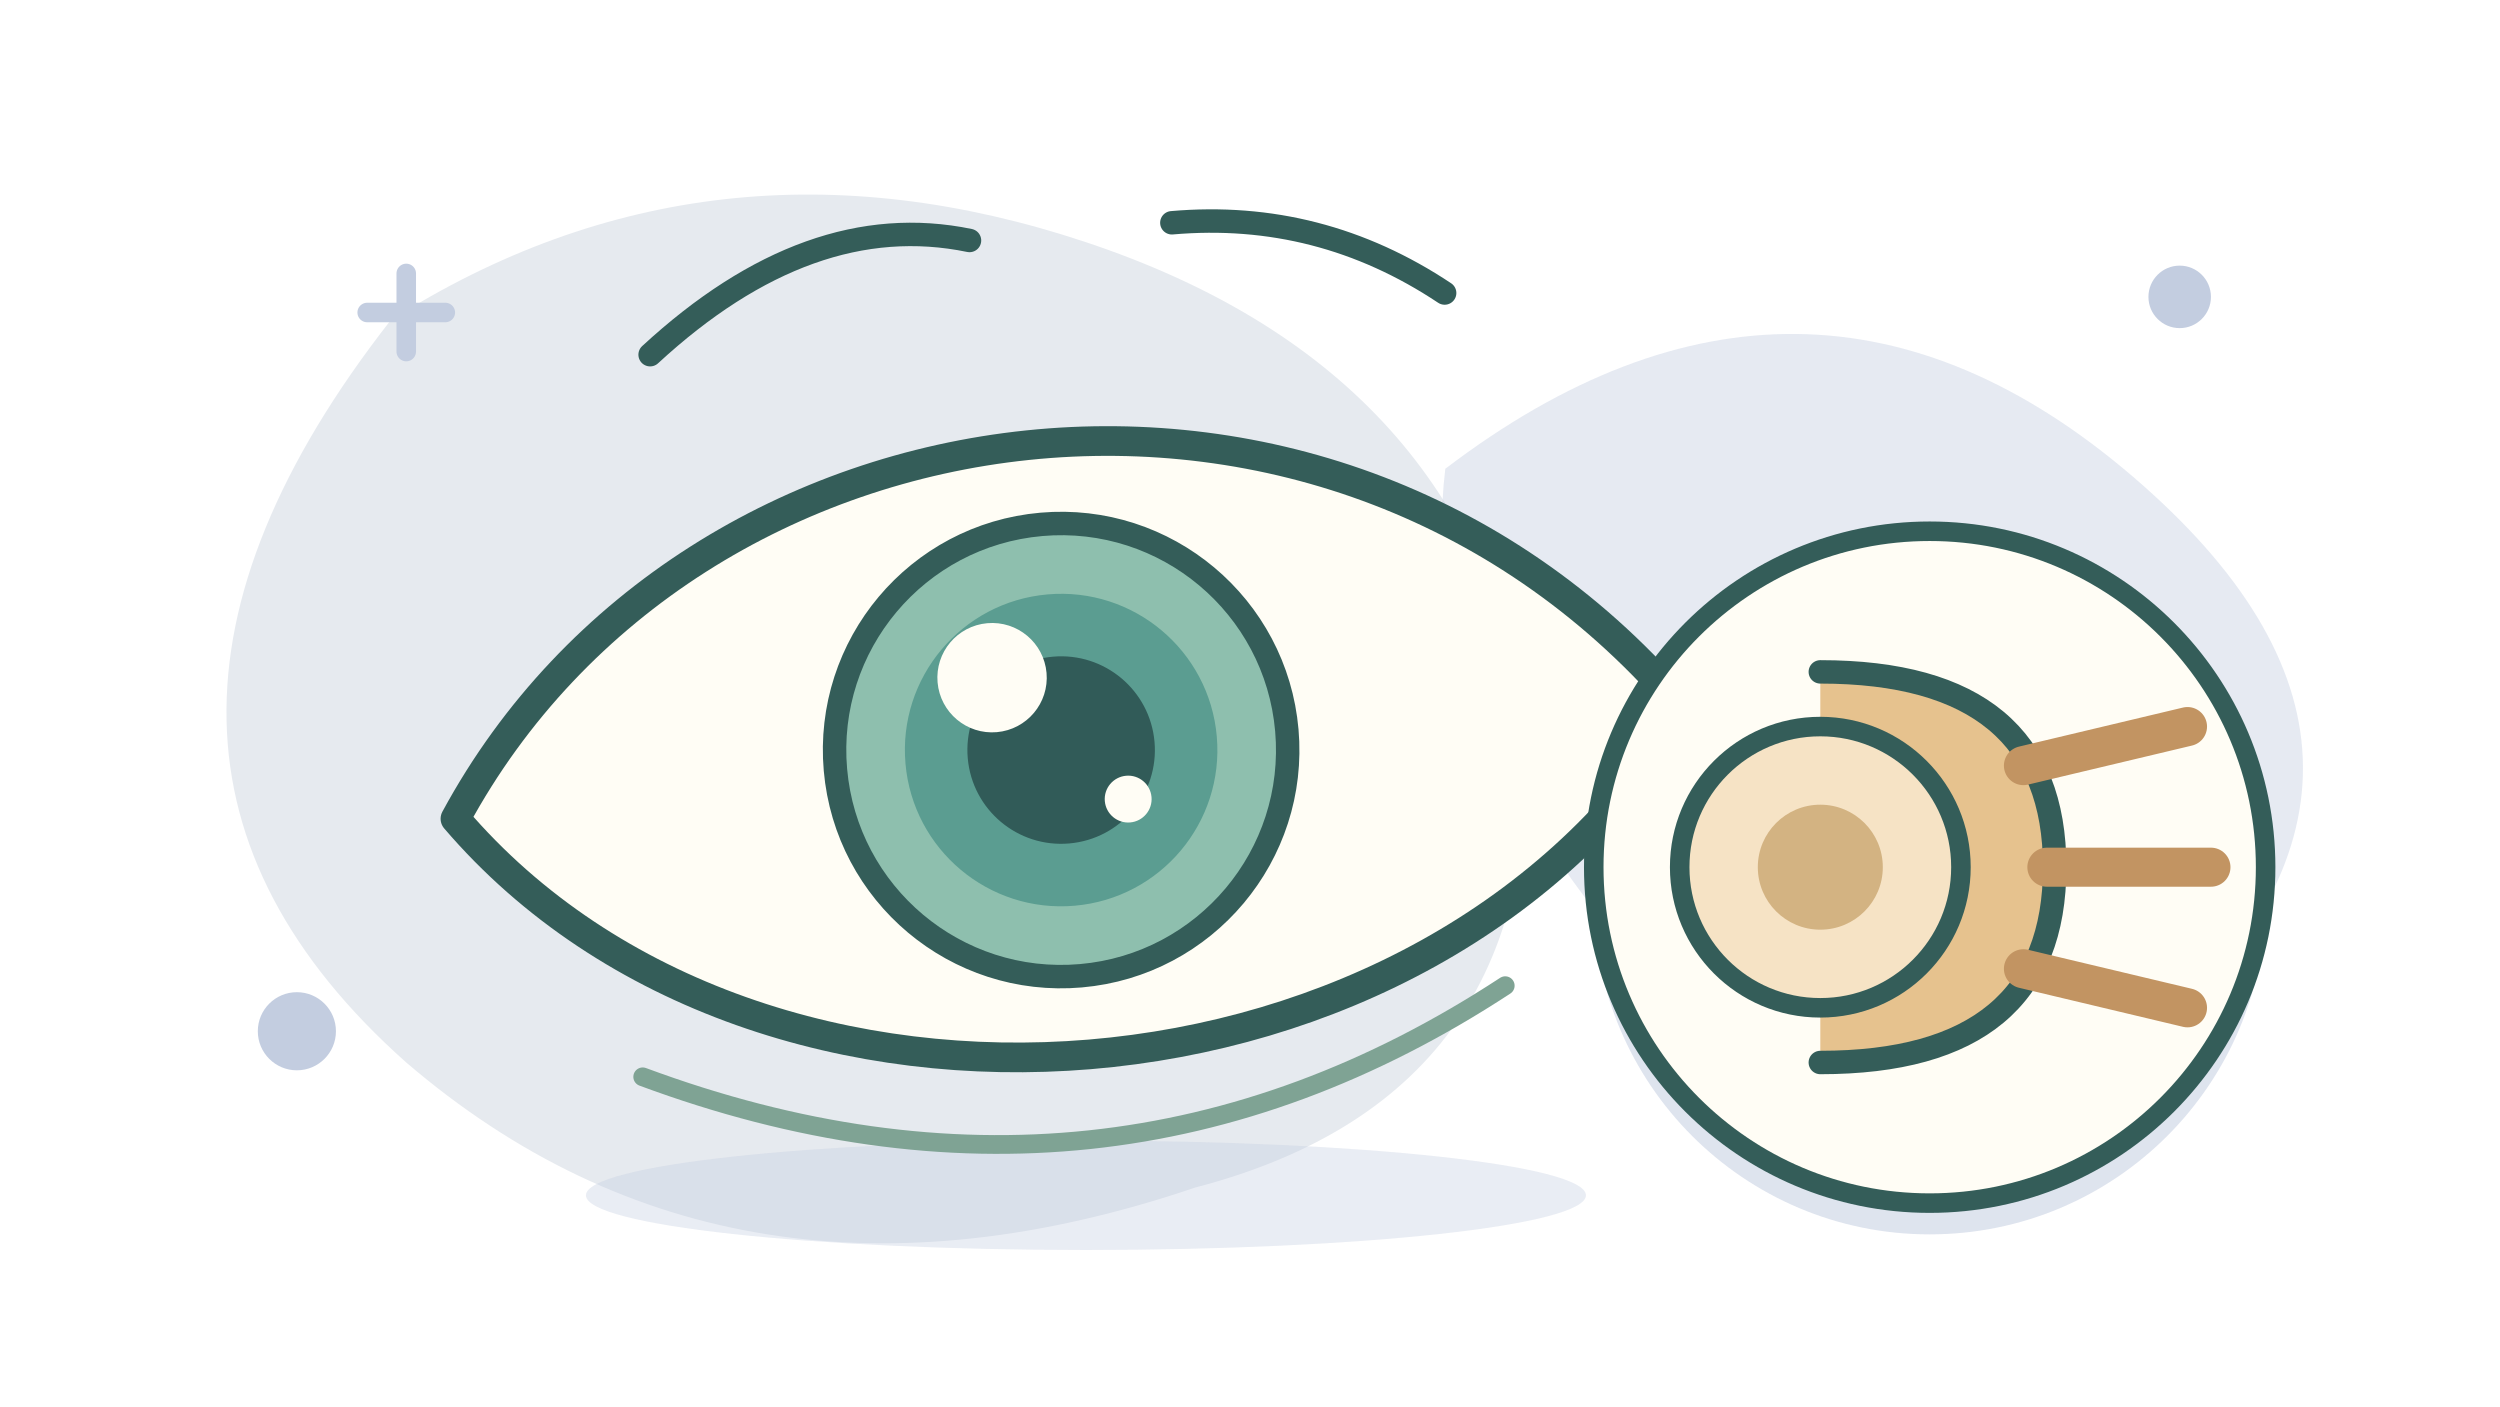
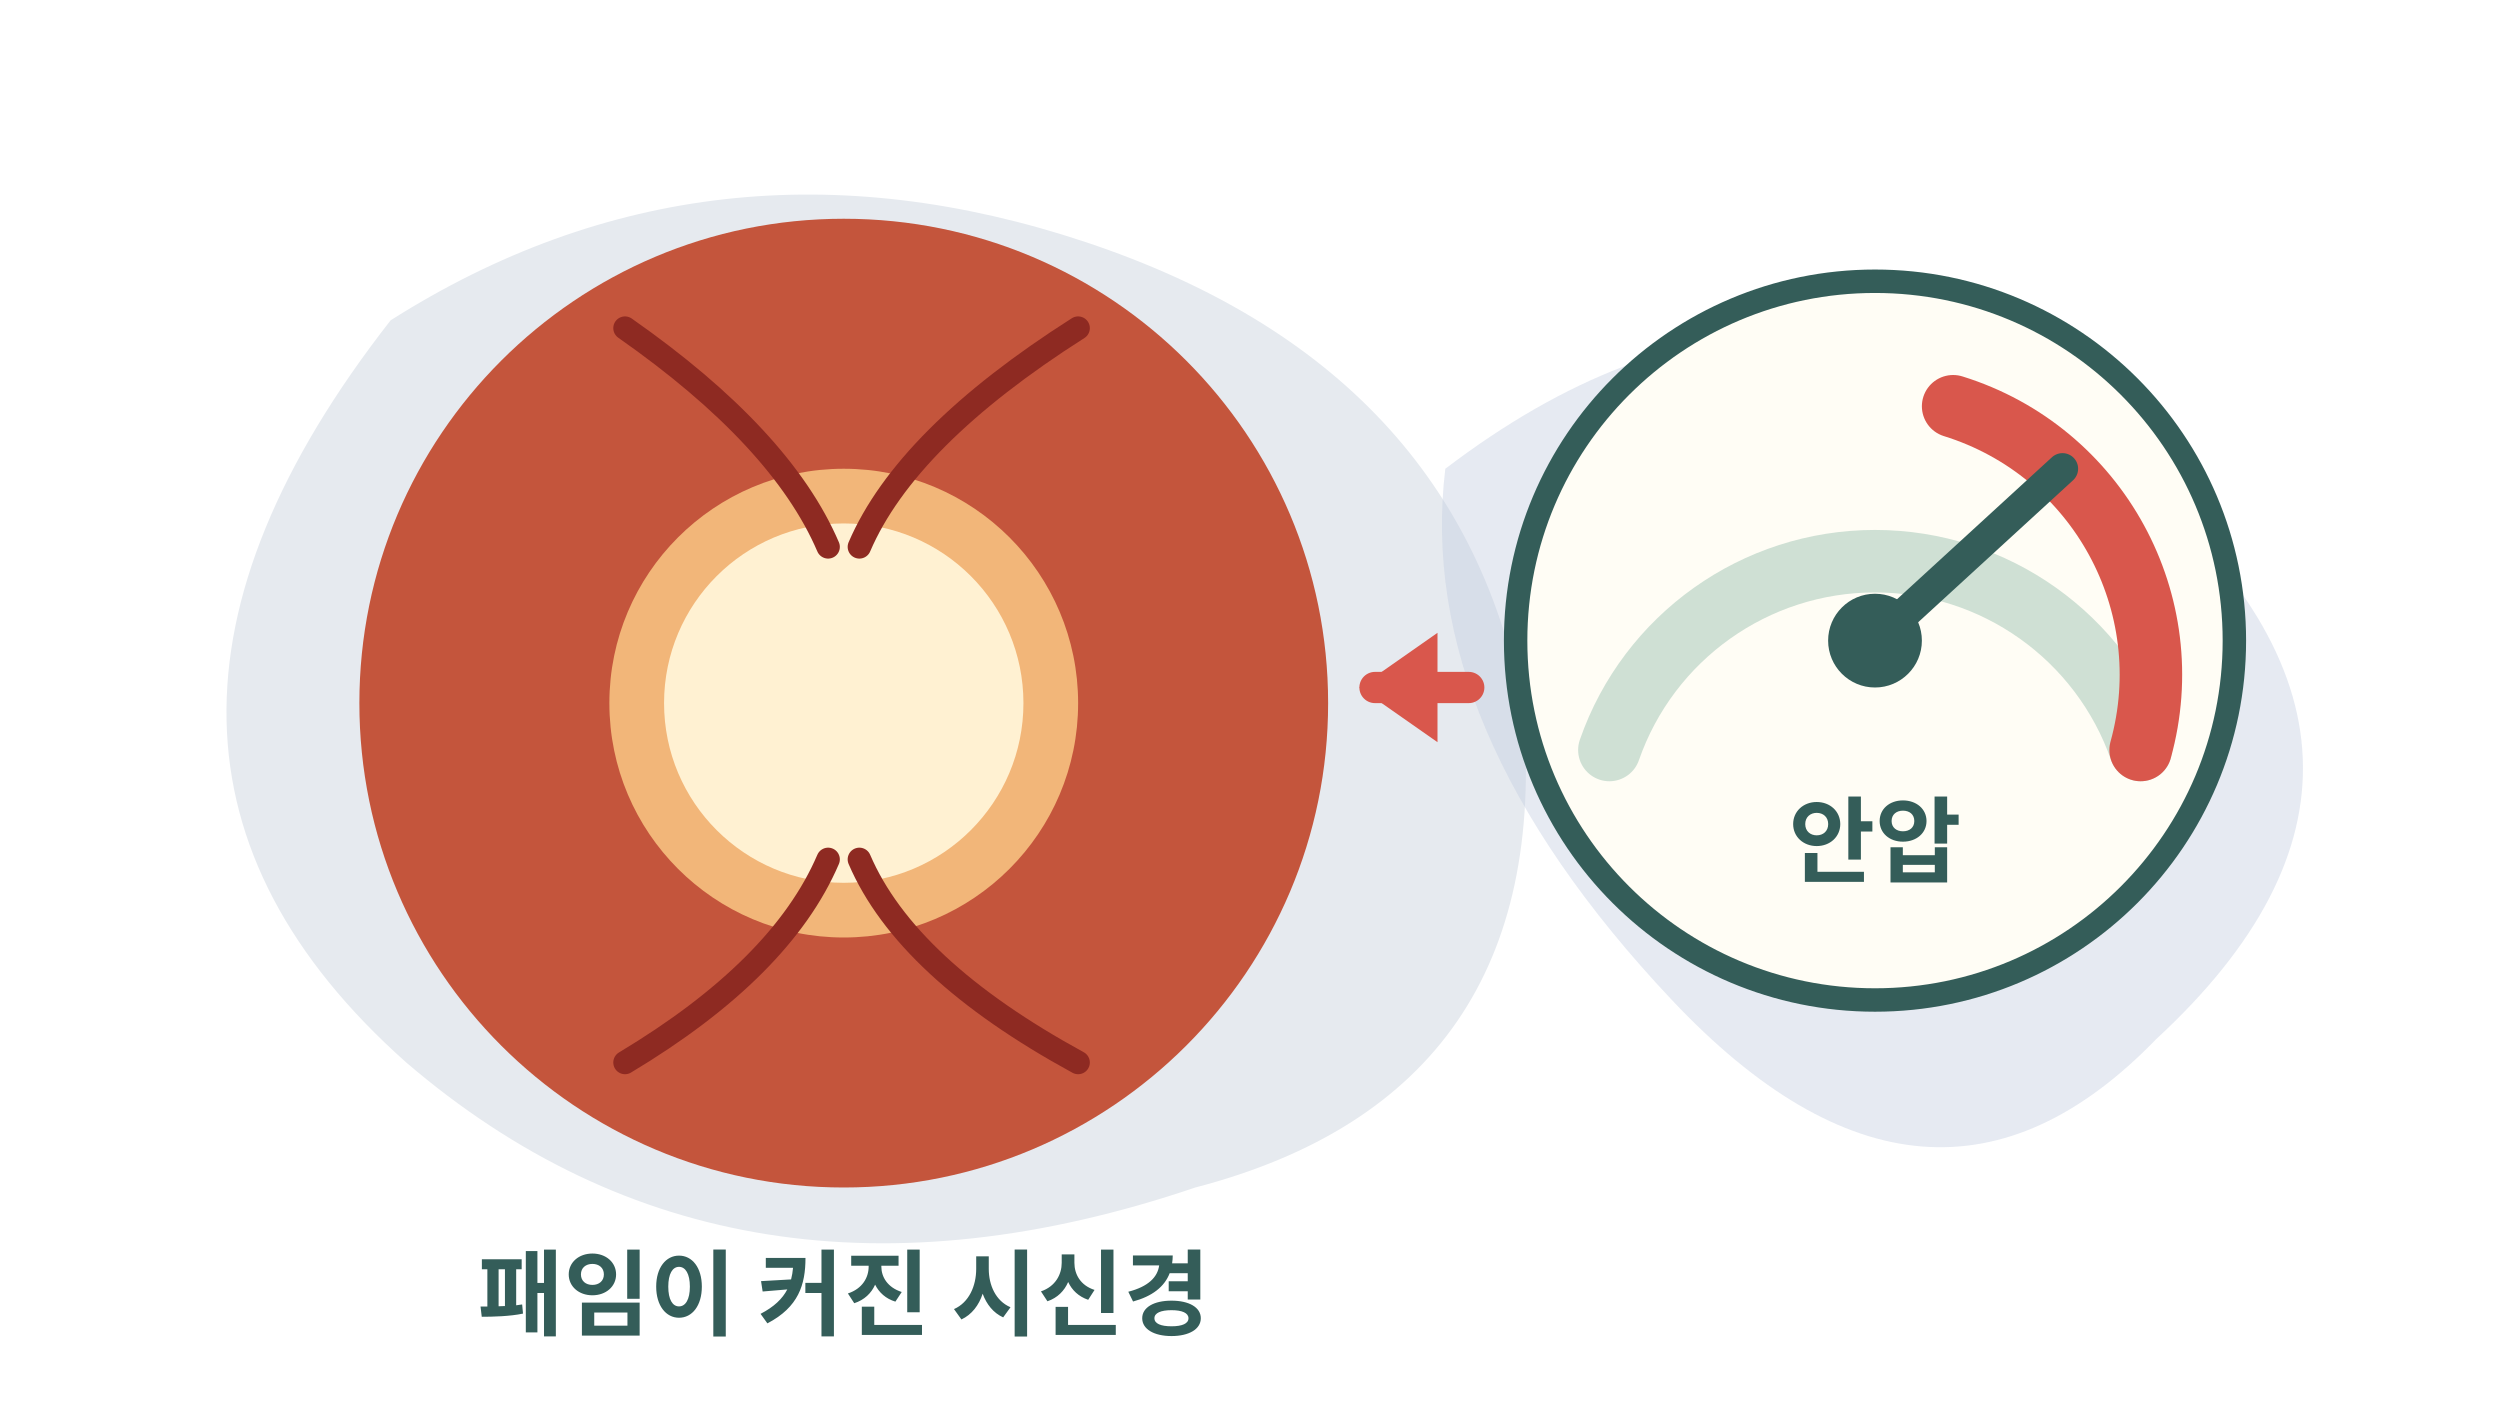
<svg xmlns="http://www.w3.org/2000/svg" viewBox="0 0 320 180" fill="none" stroke-linecap="round" stroke-linejoin="round">
  <path d="M50 41Q91 15 139 31t56 60q4 49-42 61-59 20-101-16Q7 96 50 41Z" fill="#e6eaeF" />
  <path d="M185 60q46-35 88 1t3 72q-29 30-62-5t-29-68Z" fill="#c3cde0" opacity=".42" />
-   <ellipse cx="139" cy="153" rx="64" ry="7" fill="#c3cde0" opacity=".36" />
-   <circle cx="279" cy="38" r="4" fill="#c3cde0" stroke="none" stroke-width="0" />
-   <circle cx="38" cy="132" r="5" fill="#c3cde0" stroke="none" stroke-width="0" />
-   <path d="M52 35v10m-5-5h10" fill="none" stroke="#c3cde0" stroke-width="2.5" />
-   <g transform="translate(136 98) rotate(-5) scale(1)">
-     <defs>
-       <clipPath id="white">
-         <path d="M-78 0C-43-53 40-57 80 0C43 50-43 49-78 0Z" />
-       </clipPath>
-     </defs>
-     <path d="M-78 0C-43-53 40-57 80 0C43 50-43 49-78 0Z" fill="#fffdf5" stroke="#345d59" stroke-width="3.8" />
-     <g transform="translate(0 0)">
-       <circle cx="0" cy="-2" r="29" fill="#8ebfae" stroke="#345d59" stroke-width="3" />
-       <circle cx="0" cy="-2" r="20" fill="#5b9d91" stroke="none" stroke-width="0" />
-       <circle cx="0" cy="-2" r="12" fill="#315b58" stroke="none" stroke-width="0" />
-       <circle cx="-8" cy="-12" r="7" fill="#fffdf5" stroke="none" stroke-width="0" />
-       <circle cx="8" cy="5" r="3" fill="#fffdf5" stroke="none" stroke-width="0" />
-     </g>
-     <path d="M-57 35q57 27 111-2" fill="none" stroke="#7fa394" stroke-width="2.4" />
-     <path d="M-48-57q22-17 42-11M20-68q19 0 34 12" fill="none" stroke="#345d59" stroke-width="3" />
+   <circle cx="108" cy="90" r="62" fill="#c4553c" stroke="none" stroke-width="0" />
+   <circle cx="108" cy="90" r="30" fill="#f2b679" stroke="none" stroke-width="0" />
+   <circle cx="108" cy="90" r="23" fill="#fff1d2" stroke="none" stroke-width="0" />
+   <path d="M106 70q-6-14-26-28M110 70q6-14 28-28M106 110q-6 14-26 26M110 110q6 14 28 26" fill="none" stroke="#8e2a22" stroke-width="3" />
+   <text x="108" y="170" font-family="'Noto Sans KR','Apple SD Gothic Neo','Malgun Gothic',sans-serif" font-size="12" font-weight="700" fill="#345d59" text-anchor="middle">패임이 커진 시신경</text>
+   <g transform="translate(240 82)">
+     <circle cx="0" cy="0" r="46" fill="#fffdf5" stroke="#345d59" stroke-width="3" />
+     <path d="M-34 14A36 36 0 0 1 34 14" fill="none" stroke="#cfe0d4" stroke-width="8" />
+     <path d="M10-30A36 36 0 0 1 34 14" fill="none" stroke="#d9574c" stroke-width="8" />
+     <path d="M0 0L24-22" fill="none" stroke="#345d59" stroke-width="4" />
+     <circle cx="0" cy="0" r="6" fill="#345d59" stroke="none" stroke-width="0" />
+     <text x="0" y="30" font-family="'Noto Sans KR','Apple SD Gothic Neo','Malgun Gothic',sans-serif" font-size="12" font-weight="700" fill="#345d59" text-anchor="middle">안압</text>
  </g>
-   <g transform="translate(247 111)">
-     <circle cy="4" r="43" fill="#c3cde0" opacity=".55" />
-     <circle r="43" fill="#fffdf5" stroke="#345d59" stroke-width="2.5" />
-     <path d="M-14-25q30 0 30 25T-14 25" fill="#e6c28e" stroke="#345d59" stroke-width="3" />
-     <path d="M12-13 33-18M15 0h21M12 13l21 5" fill="none" stroke="#c29462" stroke-width="5" />
-     <circle cx="-14" cy="0" r="18" fill="#f6e3c5" stroke="#345d59" stroke-width="2.5" />
-     <circle cx="-14" cy="0" r="8" fill="#d3b382" stroke="none" stroke-width="0" />
-   </g>
+   <path d="M188 88H176" fill="none" stroke="#d9574c" stroke-width="4" />
+   <path d="M174 88l10-7v14Z" fill="#d9574c" />
</svg>
